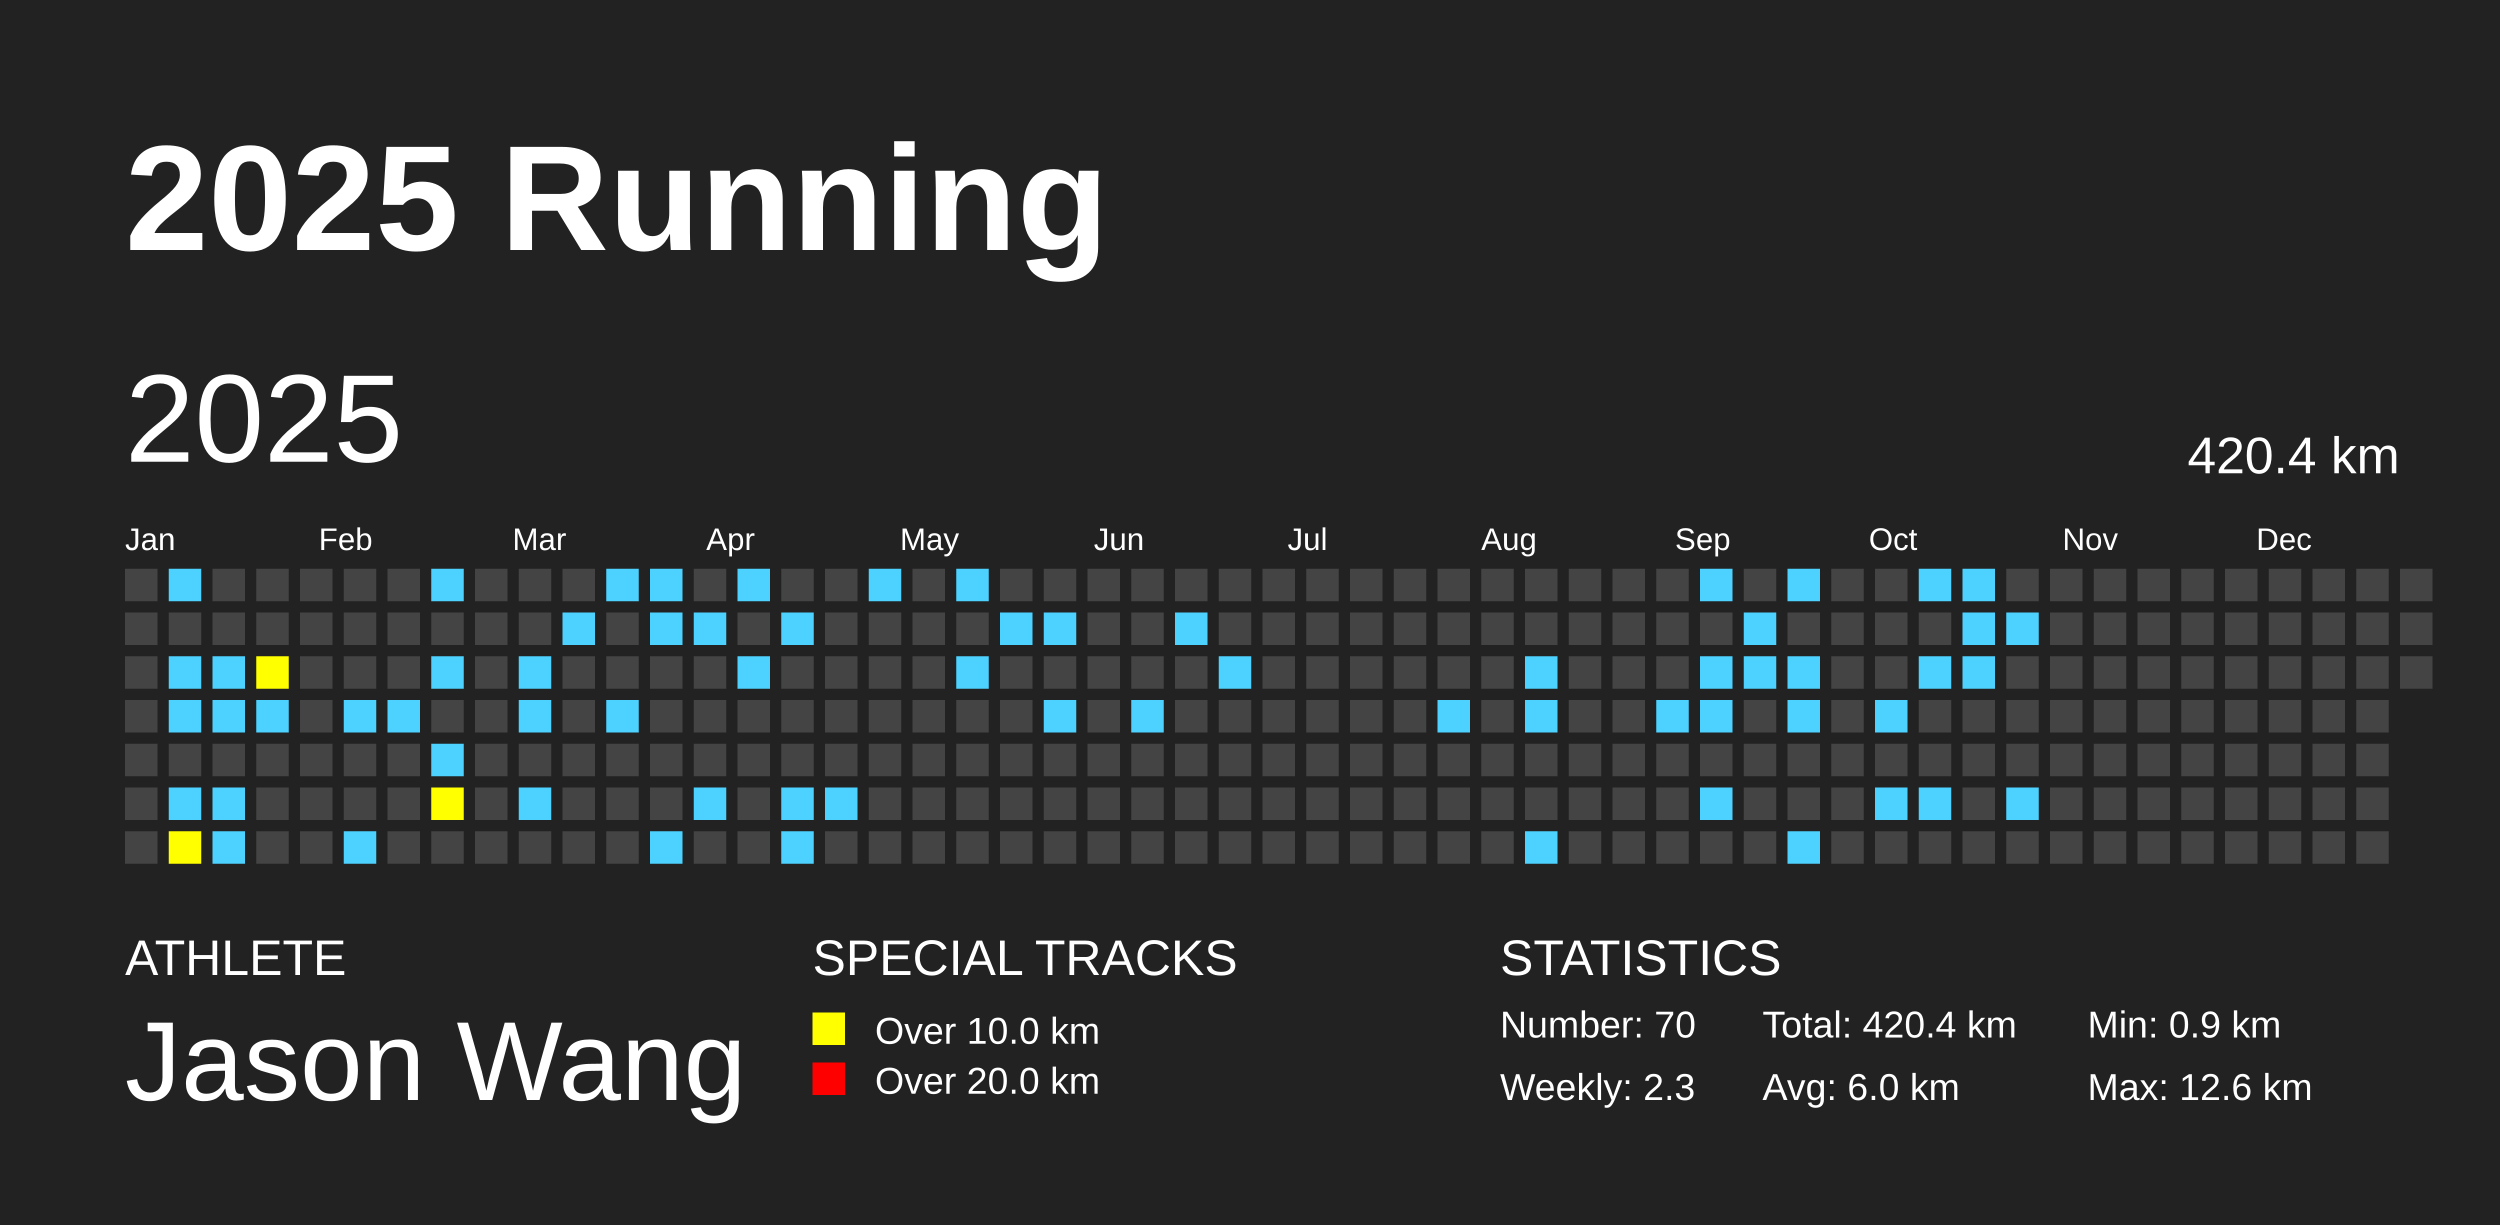
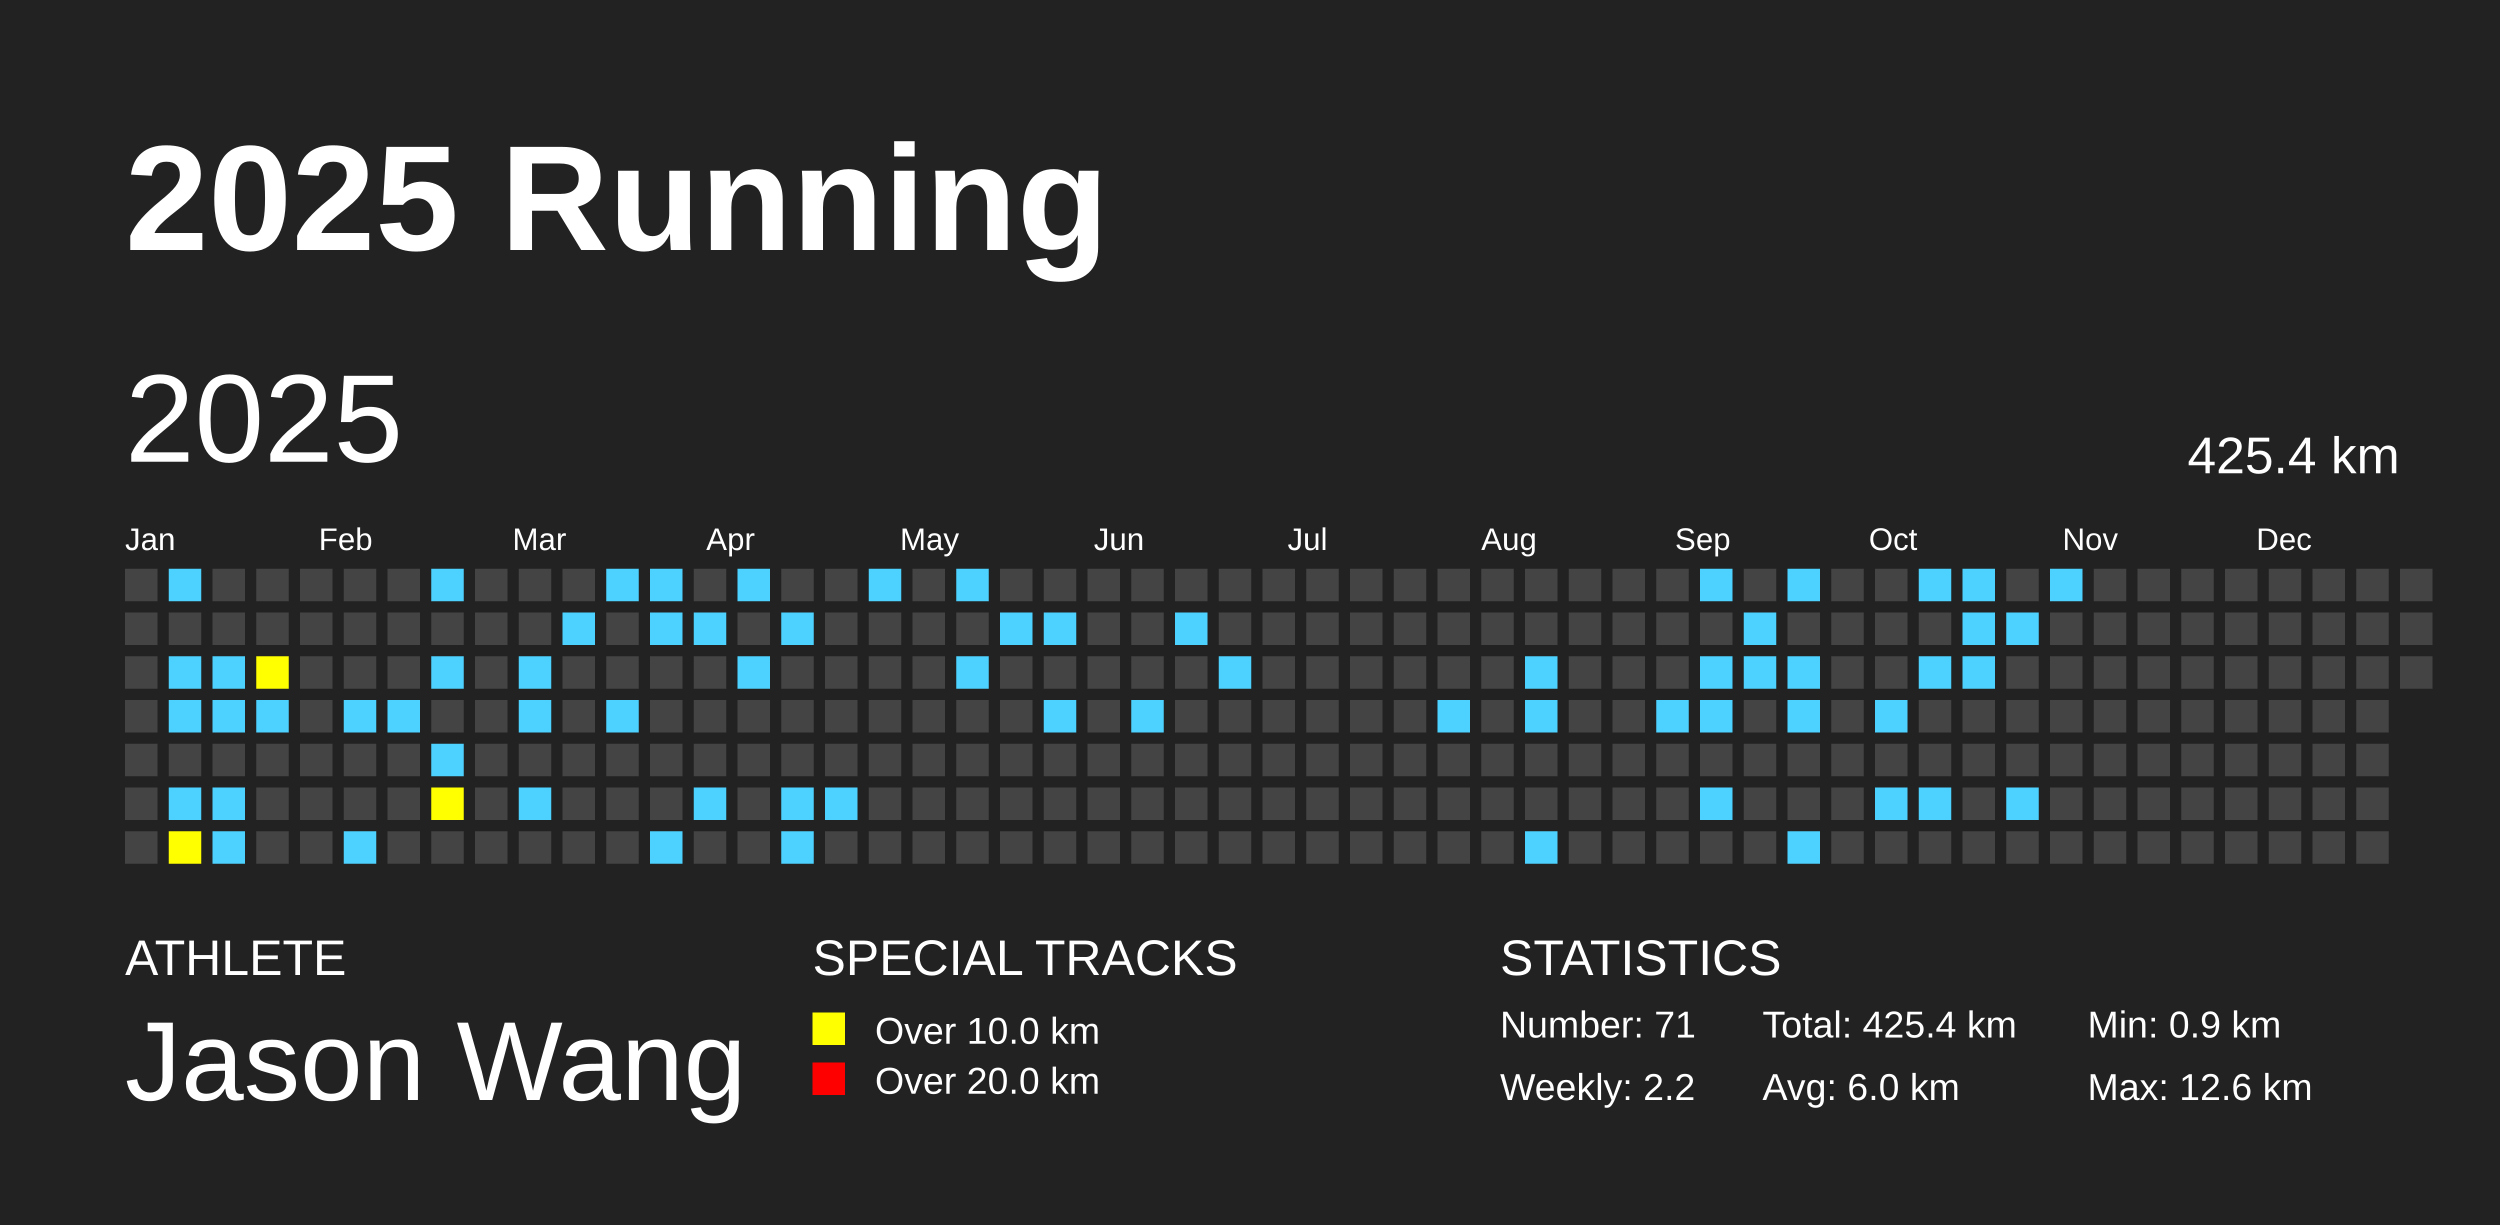
<svg xmlns="http://www.w3.org/2000/svg" baseProfile="full" height="98mm" version="1.1" viewBox="0,0,200,98" width="200mm">
  <defs />
  <rect fill="#222222" height="98" width="200" x="0" y="0" />
  <text fill="#FFFFFF" style="font-size:12px; font-family:Arial; font-weight:bold;" x="10" y="20">2025 Running</text>
  <text fill="#FFFFFF" style="font-size:4px; font-family:Arial" x="10" y="78">ATHLETE</text>
  <text fill="#FFFFFF" style="font-size:9px; font-family:Arial" x="10" y="88">Jason Wang</text>
  <text fill="#FFFFFF" style="font-size:4px; font-family:Arial" x="65" y="78">SPECIAL TRACKS</text>
  <rect fill="yellow" height="2.6" width="2.6" x="65" y="81" />
  <text fill="#FFFFFF" style="font-size:3px; font-family:Arial" x="70" y="83.5">Over 10.0 km</text>
  <rect fill="red" height="2.6" width="2.6" x="65" y="85" />
  <text fill="#FFFFFF" style="font-size:3px; font-family:Arial" x="70" y="87.5">Over 20.0 km</text>
  <text fill="#FFFFFF" style="font-size:4px; font-family:Arial" x="120" y="78">STATISTICS</text>
-   <text fill="#FFFFFF" style="font-size:3px; font-family:Arial" x="120" y="83">Number: 70</text>
-   <text fill="#FFFFFF" style="font-size:3px; font-family:Arial" x="120" y="88">Weekly: 2.3</text>
-   <text fill="#FFFFFF" style="font-size:3px; font-family:Arial" x="141" y="83">Total: 420.4 km</text>
+   <text fill="#FFFFFF" style="font-size:3px; font-family:Arial" x="120" y="83">Number: 71</text>
+   <text fill="#FFFFFF" style="font-size:3px; font-family:Arial" x="120" y="88">Weekly: 2.2</text>
+   <text fill="#FFFFFF" style="font-size:3px; font-family:Arial" x="141" y="83">Total: 425.4 km</text>
  <text fill="#FFFFFF" style="font-size:3px; font-family:Arial" x="141" y="88">Avg: 6.0 km</text>
  <text fill="#FFFFFF" style="font-size:3px; font-family:Arial" x="167" y="83">Min: 0.9 km</text>
  <text fill="#FFFFFF" style="font-size:3px; font-family:Arial" x="167" y="88">Max: 12.6 km</text>
  <text dominant-baseline="hanging" fill="#FFFFFF" style="font-size:10.0px; font-family:Arial;" x="10" y="30">2025</text>
-   <text dominant-baseline="hanging" fill="#FFFFFF" style="font-size:4.125px; font-family:Arial;" x="175" y="35">420.4 km</text>
+   <text dominant-baseline="hanging" fill="#FFFFFF" style="font-size:4.125px; font-family:Arial;" x="175" y="35">425.4 km</text>
  <text fill="#FFFFFF" style="font-size:2.5px; font-family:Arial" x="10.0" y="44">Jan</text>
  <text fill="#FFFFFF" style="font-size:2.5px; font-family:Arial" x="25.5" y="44">Feb</text>
  <text fill="#FFFFFF" style="font-size:2.5px; font-family:Arial" x="41.0" y="44">Mar</text>
  <text fill="#FFFFFF" style="font-size:2.5px; font-family:Arial" x="56.5" y="44">Apr</text>
  <text fill="#FFFFFF" style="font-size:2.5px; font-family:Arial" x="72.0" y="44">May</text>
  <text fill="#FFFFFF" style="font-size:2.5px; font-family:Arial" x="87.5" y="44">Jun</text>
  <text fill="#FFFFFF" style="font-size:2.5px; font-family:Arial" x="103.0" y="44">Jul</text>
  <text fill="#FFFFFF" style="font-size:2.5px; font-family:Arial" x="118.5" y="44">Aug</text>
  <text fill="#FFFFFF" style="font-size:2.5px; font-family:Arial" x="134.0" y="44">Sep</text>
  <text fill="#FFFFFF" style="font-size:2.5px; font-family:Arial" x="149.5" y="44">Oct</text>
  <text fill="#FFFFFF" style="font-size:2.5px; font-family:Arial" x="165.0" y="44">Nov</text>
  <text fill="#FFFFFF" style="font-size:2.5px; font-family:Arial" x="180.5" y="44">Dec</text>
  <rect fill="#444444" height="2.6" width="2.6" x="10.0" y="45.5" />
  <rect fill="#444444" height="2.6" width="2.6" x="10.0" y="49.0" />
  <rect fill="#444444" height="2.6" width="2.6" x="10.0" y="52.5" />
  <rect fill="#444444" height="2.6" width="2.6" x="10.0" y="56.0" />
  <rect fill="#444444" height="2.6" width="2.6" x="10.0" y="59.5" />
  <rect fill="#444444" height="2.6" width="2.6" x="10.0" y="63.0" />
  <rect fill="#444444" height="2.6" width="2.6" x="10.0" y="66.5" />
  <rect fill="#4DD2FF" height="2.6" width="2.6" x="13.5" y="45.5" />
  <rect fill="#444444" height="2.6" width="2.6" x="13.5" y="49.0" />
  <rect fill="#4DD2FF" height="2.6" width="2.6" x="13.5" y="52.5" />
  <rect fill="#4DD2FF" height="2.6" width="2.6" x="13.5" y="56.0" />
  <rect fill="#444444" height="2.6" width="2.6" x="13.5" y="59.5" />
  <rect fill="#4DD2FF" height="2.6" width="2.6" x="13.5" y="63.0" />
  <rect fill="yellow" height="2.6" width="2.6" x="13.5" y="66.5" />
  <rect fill="#444444" height="2.6" width="2.6" x="17.0" y="45.5" />
  <rect fill="#444444" height="2.6" width="2.6" x="17.0" y="49.0" />
  <rect fill="#4DD2FF" height="2.6" width="2.6" x="17.0" y="52.5" />
  <rect fill="#4DD2FF" height="2.6" width="2.6" x="17.0" y="56.0" />
  <rect fill="#444444" height="2.6" width="2.6" x="17.0" y="59.5" />
  <rect fill="#4DD2FF" height="2.6" width="2.6" x="17.0" y="63.0" />
  <rect fill="#4DD2FF" height="2.6" width="2.6" x="17.0" y="66.5" />
  <rect fill="#444444" height="2.6" width="2.6" x="20.5" y="45.5" />
  <rect fill="#444444" height="2.6" width="2.6" x="20.5" y="49.0" />
  <rect fill="yellow" height="2.6" width="2.6" x="20.5" y="52.5" />
  <rect fill="#4DD2FF" height="2.6" width="2.6" x="20.5" y="56.0" />
  <rect fill="#444444" height="2.6" width="2.6" x="20.5" y="59.5" />
  <rect fill="#444444" height="2.6" width="2.6" x="20.5" y="63.0" />
  <rect fill="#444444" height="2.6" width="2.6" x="20.5" y="66.5" />
  <rect fill="#444444" height="2.6" width="2.6" x="24.0" y="45.5" />
  <rect fill="#444444" height="2.6" width="2.6" x="24.0" y="49.0" />
  <rect fill="#444444" height="2.6" width="2.6" x="24.0" y="52.5" />
  <rect fill="#444444" height="2.6" width="2.6" x="24.0" y="56.0" />
  <rect fill="#444444" height="2.6" width="2.6" x="24.0" y="59.5" />
  <rect fill="#444444" height="2.6" width="2.6" x="24.0" y="63.0" />
  <rect fill="#444444" height="2.6" width="2.6" x="24.0" y="66.5" />
  <rect fill="#444444" height="2.6" width="2.6" x="27.5" y="45.5" />
  <rect fill="#444444" height="2.6" width="2.6" x="27.5" y="49.0" />
  <rect fill="#444444" height="2.6" width="2.6" x="27.5" y="52.5" />
  <rect fill="#4DD2FF" height="2.6" width="2.6" x="27.5" y="56.0" />
  <rect fill="#444444" height="2.6" width="2.6" x="27.5" y="59.5" />
  <rect fill="#444444" height="2.6" width="2.6" x="27.5" y="63.0" />
  <rect fill="#4DD2FF" height="2.6" width="2.6" x="27.5" y="66.5" />
  <rect fill="#444444" height="2.6" width="2.6" x="31.0" y="45.5" />
  <rect fill="#444444" height="2.6" width="2.6" x="31.0" y="49.0" />
  <rect fill="#444444" height="2.6" width="2.6" x="31.0" y="52.5" />
  <rect fill="#4DD2FF" height="2.6" width="2.6" x="31.0" y="56.0" />
  <rect fill="#444444" height="2.6" width="2.6" x="31.0" y="59.5" />
  <rect fill="#444444" height="2.6" width="2.6" x="31.0" y="63.0" />
  <rect fill="#444444" height="2.6" width="2.6" x="31.0" y="66.5" />
  <rect fill="#4DD2FF" height="2.6" width="2.6" x="34.5" y="45.5" />
  <rect fill="#444444" height="2.6" width="2.6" x="34.5" y="49.0" />
  <rect fill="#4DD2FF" height="2.6" width="2.6" x="34.5" y="52.5" />
  <rect fill="#444444" height="2.6" width="2.6" x="34.5" y="56.0" />
  <rect fill="#4DD2FF" height="2.6" width="2.6" x="34.5" y="59.5" />
  <rect fill="yellow" height="2.6" width="2.6" x="34.5" y="63.0" />
  <rect fill="#444444" height="2.6" width="2.6" x="34.5" y="66.5" />
  <rect fill="#444444" height="2.6" width="2.6" x="38.0" y="45.5" />
  <rect fill="#444444" height="2.6" width="2.6" x="38.0" y="49.0" />
  <rect fill="#444444" height="2.6" width="2.6" x="38.0" y="52.5" />
  <rect fill="#444444" height="2.6" width="2.6" x="38.0" y="56.0" />
  <rect fill="#444444" height="2.6" width="2.6" x="38.0" y="59.5" />
  <rect fill="#444444" height="2.6" width="2.6" x="38.0" y="63.0" />
  <rect fill="#444444" height="2.6" width="2.6" x="38.0" y="66.5" />
  <rect fill="#444444" height="2.6" width="2.6" x="41.5" y="45.5" />
  <rect fill="#444444" height="2.6" width="2.6" x="41.5" y="49.0" />
  <rect fill="#4DD2FF" height="2.6" width="2.6" x="41.5" y="52.5" />
  <rect fill="#4DD2FF" height="2.6" width="2.6" x="41.5" y="56.0" />
  <rect fill="#444444" height="2.6" width="2.6" x="41.5" y="59.5" />
  <rect fill="#4DD2FF" height="2.6" width="2.6" x="41.5" y="63.0" />
  <rect fill="#444444" height="2.6" width="2.6" x="41.5" y="66.5" />
  <rect fill="#444444" height="2.6" width="2.6" x="45.0" y="45.5" />
  <rect fill="#4DD2FF" height="2.6" width="2.6" x="45.0" y="49.0" />
  <rect fill="#444444" height="2.6" width="2.6" x="45.0" y="52.5" />
  <rect fill="#444444" height="2.6" width="2.6" x="45.0" y="56.0" />
  <rect fill="#444444" height="2.6" width="2.6" x="45.0" y="59.5" />
  <rect fill="#444444" height="2.6" width="2.6" x="45.0" y="63.0" />
  <rect fill="#444444" height="2.6" width="2.6" x="45.0" y="66.5" />
  <rect fill="#4DD2FF" height="2.6" width="2.6" x="48.5" y="45.5" />
  <rect fill="#444444" height="2.6" width="2.6" x="48.5" y="49.0" />
  <rect fill="#444444" height="2.6" width="2.6" x="48.5" y="52.5" />
  <rect fill="#4DD2FF" height="2.6" width="2.6" x="48.5" y="56.0" />
  <rect fill="#444444" height="2.6" width="2.6" x="48.5" y="59.5" />
  <rect fill="#444444" height="2.6" width="2.6" x="48.5" y="63.0" />
  <rect fill="#444444" height="2.6" width="2.6" x="48.5" y="66.5" />
  <rect fill="#4DD2FF" height="2.6" width="2.6" x="52.0" y="45.5" />
  <rect fill="#4DD2FF" height="2.6" width="2.6" x="52.0" y="49.0" />
  <rect fill="#444444" height="2.6" width="2.6" x="52.0" y="52.5" />
  <rect fill="#444444" height="2.6" width="2.6" x="52.0" y="56.0" />
  <rect fill="#444444" height="2.6" width="2.6" x="52.0" y="59.5" />
  <rect fill="#444444" height="2.6" width="2.6" x="52.0" y="63.0" />
  <rect fill="#4DD2FF" height="2.6" width="2.6" x="52.0" y="66.5" />
  <rect fill="#444444" height="2.6" width="2.6" x="55.5" y="45.5" />
  <rect fill="#4DD2FF" height="2.6" width="2.6" x="55.5" y="49.0" />
  <rect fill="#444444" height="2.6" width="2.6" x="55.5" y="52.5" />
  <rect fill="#444444" height="2.6" width="2.6" x="55.5" y="56.0" />
  <rect fill="#444444" height="2.6" width="2.6" x="55.5" y="59.5" />
  <rect fill="#4DD2FF" height="2.6" width="2.6" x="55.5" y="63.0" />
  <rect fill="#444444" height="2.6" width="2.6" x="55.5" y="66.5" />
  <rect fill="#4DD2FF" height="2.6" width="2.6" x="59.0" y="45.5" />
  <rect fill="#444444" height="2.6" width="2.6" x="59.0" y="49.0" />
  <rect fill="#4DD2FF" height="2.6" width="2.6" x="59.0" y="52.5" />
  <rect fill="#444444" height="2.6" width="2.6" x="59.0" y="56.0" />
  <rect fill="#444444" height="2.6" width="2.6" x="59.0" y="59.5" />
  <rect fill="#444444" height="2.6" width="2.6" x="59.0" y="63.0" />
  <rect fill="#444444" height="2.6" width="2.6" x="59.0" y="66.5" />
  <rect fill="#444444" height="2.6" width="2.6" x="62.5" y="45.5" />
  <rect fill="#4DD2FF" height="2.6" width="2.6" x="62.5" y="49.0" />
  <rect fill="#444444" height="2.6" width="2.6" x="62.5" y="52.5" />
  <rect fill="#444444" height="2.6" width="2.6" x="62.5" y="56.0" />
  <rect fill="#444444" height="2.6" width="2.6" x="62.5" y="59.5" />
  <rect fill="#4DD2FF" height="2.6" width="2.6" x="62.5" y="63.0" />
  <rect fill="#4DD2FF" height="2.6" width="2.6" x="62.5" y="66.5" />
  <rect fill="#444444" height="2.6" width="2.6" x="66.0" y="45.5" />
  <rect fill="#444444" height="2.6" width="2.6" x="66.0" y="49.0" />
  <rect fill="#444444" height="2.6" width="2.6" x="66.0" y="52.5" />
  <rect fill="#444444" height="2.6" width="2.6" x="66.0" y="56.0" />
  <rect fill="#444444" height="2.6" width="2.6" x="66.0" y="59.5" />
  <rect fill="#4DD2FF" height="2.6" width="2.6" x="66.0" y="63.0" />
  <rect fill="#444444" height="2.6" width="2.6" x="66.0" y="66.5" />
  <rect fill="#4DD2FF" height="2.6" width="2.6" x="69.5" y="45.5" />
  <rect fill="#444444" height="2.6" width="2.6" x="69.5" y="49.0" />
  <rect fill="#444444" height="2.6" width="2.6" x="69.5" y="52.5" />
  <rect fill="#444444" height="2.6" width="2.6" x="69.5" y="56.0" />
  <rect fill="#444444" height="2.6" width="2.6" x="69.5" y="59.5" />
  <rect fill="#444444" height="2.6" width="2.6" x="69.5" y="63.0" />
  <rect fill="#444444" height="2.6" width="2.6" x="69.5" y="66.5" />
  <rect fill="#444444" height="2.6" width="2.6" x="73.0" y="45.5" />
  <rect fill="#444444" height="2.6" width="2.6" x="73.0" y="49.0" />
  <rect fill="#444444" height="2.6" width="2.6" x="73.0" y="52.5" />
  <rect fill="#444444" height="2.6" width="2.6" x="73.0" y="56.0" />
  <rect fill="#444444" height="2.6" width="2.6" x="73.0" y="59.5" />
  <rect fill="#444444" height="2.6" width="2.6" x="73.0" y="63.0" />
  <rect fill="#444444" height="2.6" width="2.6" x="73.0" y="66.5" />
  <rect fill="#4DD2FF" height="2.6" width="2.6" x="76.5" y="45.5" />
  <rect fill="#444444" height="2.6" width="2.6" x="76.5" y="49.0" />
  <rect fill="#4DD2FF" height="2.6" width="2.6" x="76.5" y="52.5" />
  <rect fill="#444444" height="2.6" width="2.6" x="76.5" y="56.0" />
  <rect fill="#444444" height="2.6" width="2.6" x="76.5" y="59.5" />
  <rect fill="#444444" height="2.6" width="2.6" x="76.5" y="63.0" />
  <rect fill="#444444" height="2.6" width="2.6" x="76.5" y="66.5" />
  <rect fill="#444444" height="2.6" width="2.6" x="80.0" y="45.5" />
  <rect fill="#4DD2FF" height="2.6" width="2.6" x="80.0" y="49.0" />
  <rect fill="#444444" height="2.6" width="2.6" x="80.0" y="52.5" />
  <rect fill="#444444" height="2.6" width="2.6" x="80.0" y="56.0" />
  <rect fill="#444444" height="2.6" width="2.6" x="80.0" y="59.5" />
  <rect fill="#444444" height="2.6" width="2.6" x="80.0" y="63.0" />
  <rect fill="#444444" height="2.6" width="2.6" x="80.0" y="66.5" />
  <rect fill="#444444" height="2.6" width="2.6" x="83.5" y="45.5" />
  <rect fill="#4DD2FF" height="2.6" width="2.6" x="83.5" y="49.0" />
  <rect fill="#444444" height="2.6" width="2.6" x="83.5" y="52.5" />
  <rect fill="#4DD2FF" height="2.6" width="2.6" x="83.5" y="56.0" />
  <rect fill="#444444" height="2.6" width="2.6" x="83.5" y="59.5" />
  <rect fill="#444444" height="2.6" width="2.6" x="83.5" y="63.0" />
  <rect fill="#444444" height="2.6" width="2.6" x="83.5" y="66.5" />
  <rect fill="#444444" height="2.6" width="2.6" x="87.0" y="45.5" />
  <rect fill="#444444" height="2.6" width="2.6" x="87.0" y="49.0" />
  <rect fill="#444444" height="2.6" width="2.6" x="87.0" y="52.5" />
  <rect fill="#444444" height="2.6" width="2.6" x="87.0" y="56.0" />
  <rect fill="#444444" height="2.6" width="2.6" x="87.0" y="59.5" />
  <rect fill="#444444" height="2.6" width="2.6" x="87.0" y="63.0" />
  <rect fill="#444444" height="2.6" width="2.6" x="87.0" y="66.5" />
  <rect fill="#444444" height="2.6" width="2.6" x="90.5" y="45.5" />
  <rect fill="#444444" height="2.6" width="2.6" x="90.5" y="49.0" />
  <rect fill="#444444" height="2.6" width="2.6" x="90.5" y="52.5" />
  <rect fill="#4DD2FF" height="2.6" width="2.6" x="90.5" y="56.0" />
  <rect fill="#444444" height="2.6" width="2.6" x="90.5" y="59.5" />
  <rect fill="#444444" height="2.6" width="2.6" x="90.5" y="63.0" />
  <rect fill="#444444" height="2.6" width="2.6" x="90.5" y="66.5" />
  <rect fill="#444444" height="2.6" width="2.6" x="94.0" y="45.5" />
  <rect fill="#4DD2FF" height="2.6" width="2.6" x="94.0" y="49.0" />
  <rect fill="#444444" height="2.6" width="2.6" x="94.0" y="52.5" />
  <rect fill="#444444" height="2.6" width="2.6" x="94.0" y="56.0" />
  <rect fill="#444444" height="2.6" width="2.6" x="94.0" y="59.5" />
  <rect fill="#444444" height="2.6" width="2.6" x="94.0" y="63.0" />
  <rect fill="#444444" height="2.6" width="2.6" x="94.0" y="66.5" />
  <rect fill="#444444" height="2.6" width="2.6" x="97.5" y="45.5" />
  <rect fill="#444444" height="2.6" width="2.6" x="97.5" y="49.0" />
  <rect fill="#4DD2FF" height="2.6" width="2.6" x="97.5" y="52.5" />
  <rect fill="#444444" height="2.6" width="2.6" x="97.5" y="56.0" />
  <rect fill="#444444" height="2.6" width="2.6" x="97.5" y="59.5" />
  <rect fill="#444444" height="2.6" width="2.6" x="97.5" y="63.0" />
  <rect fill="#444444" height="2.6" width="2.6" x="97.5" y="66.5" />
  <rect fill="#444444" height="2.6" width="2.6" x="101.0" y="45.5" />
  <rect fill="#444444" height="2.6" width="2.6" x="101.0" y="49.0" />
  <rect fill="#444444" height="2.6" width="2.6" x="101.0" y="52.5" />
  <rect fill="#444444" height="2.6" width="2.6" x="101.0" y="56.0" />
  <rect fill="#444444" height="2.6" width="2.6" x="101.0" y="59.5" />
  <rect fill="#444444" height="2.6" width="2.6" x="101.0" y="63.0" />
  <rect fill="#444444" height="2.6" width="2.6" x="101.0" y="66.5" />
  <rect fill="#444444" height="2.6" width="2.6" x="104.5" y="45.5" />
  <rect fill="#444444" height="2.6" width="2.6" x="104.5" y="49.0" />
  <rect fill="#444444" height="2.6" width="2.6" x="104.5" y="52.5" />
  <rect fill="#444444" height="2.6" width="2.6" x="104.5" y="56.0" />
  <rect fill="#444444" height="2.6" width="2.6" x="104.5" y="59.5" />
  <rect fill="#444444" height="2.6" width="2.6" x="104.5" y="63.0" />
  <rect fill="#444444" height="2.6" width="2.6" x="104.5" y="66.5" />
  <rect fill="#444444" height="2.6" width="2.6" x="108.0" y="45.5" />
  <rect fill="#444444" height="2.6" width="2.6" x="108.0" y="49.0" />
  <rect fill="#444444" height="2.6" width="2.6" x="108.0" y="52.5" />
  <rect fill="#444444" height="2.6" width="2.6" x="108.0" y="56.0" />
  <rect fill="#444444" height="2.6" width="2.6" x="108.0" y="59.5" />
  <rect fill="#444444" height="2.6" width="2.6" x="108.0" y="63.0" />
  <rect fill="#444444" height="2.6" width="2.6" x="108.0" y="66.5" />
  <rect fill="#444444" height="2.6" width="2.6" x="111.5" y="45.5" />
  <rect fill="#444444" height="2.6" width="2.6" x="111.5" y="49.0" />
  <rect fill="#444444" height="2.6" width="2.6" x="111.5" y="52.5" />
  <rect fill="#444444" height="2.6" width="2.6" x="111.5" y="56.0" />
  <rect fill="#444444" height="2.6" width="2.6" x="111.5" y="59.5" />
  <rect fill="#444444" height="2.6" width="2.6" x="111.5" y="63.0" />
  <rect fill="#444444" height="2.6" width="2.6" x="111.5" y="66.5" />
  <rect fill="#444444" height="2.6" width="2.6" x="115.0" y="45.5" />
  <rect fill="#444444" height="2.6" width="2.6" x="115.0" y="49.0" />
  <rect fill="#444444" height="2.6" width="2.6" x="115.0" y="52.5" />
  <rect fill="#4DD2FF" height="2.6" width="2.6" x="115.0" y="56.0" />
  <rect fill="#444444" height="2.6" width="2.6" x="115.0" y="59.5" />
  <rect fill="#444444" height="2.6" width="2.6" x="115.0" y="63.0" />
  <rect fill="#444444" height="2.6" width="2.6" x="115.0" y="66.5" />
  <rect fill="#444444" height="2.6" width="2.6" x="118.5" y="45.5" />
  <rect fill="#444444" height="2.6" width="2.6" x="118.5" y="49.0" />
  <rect fill="#444444" height="2.6" width="2.6" x="118.5" y="52.5" />
  <rect fill="#444444" height="2.6" width="2.6" x="118.5" y="56.0" />
  <rect fill="#444444" height="2.6" width="2.6" x="118.5" y="59.5" />
  <rect fill="#444444" height="2.6" width="2.6" x="118.5" y="63.0" />
  <rect fill="#444444" height="2.6" width="2.6" x="118.5" y="66.5" />
  <rect fill="#444444" height="2.6" width="2.6" x="122.0" y="45.5" />
  <rect fill="#444444" height="2.6" width="2.6" x="122.0" y="49.0" />
  <rect fill="#4DD2FF" height="2.6" width="2.6" x="122.0" y="52.5" />
  <rect fill="#4DD2FF" height="2.6" width="2.6" x="122.0" y="56.0" />
  <rect fill="#444444" height="2.6" width="2.6" x="122.0" y="59.5" />
  <rect fill="#444444" height="2.6" width="2.6" x="122.0" y="63.0" />
  <rect fill="#4DD2FF" height="2.6" width="2.6" x="122.0" y="66.5" />
  <rect fill="#444444" height="2.6" width="2.6" x="125.5" y="45.5" />
  <rect fill="#444444" height="2.6" width="2.6" x="125.5" y="49.0" />
  <rect fill="#444444" height="2.6" width="2.6" x="125.5" y="52.5" />
  <rect fill="#444444" height="2.6" width="2.6" x="125.5" y="56.0" />
  <rect fill="#444444" height="2.6" width="2.6" x="125.5" y="59.5" />
  <rect fill="#444444" height="2.6" width="2.6" x="125.5" y="63.0" />
  <rect fill="#444444" height="2.6" width="2.6" x="125.5" y="66.5" />
  <rect fill="#444444" height="2.6" width="2.6" x="129.0" y="45.5" />
  <rect fill="#444444" height="2.6" width="2.6" x="129.0" y="49.0" />
  <rect fill="#444444" height="2.6" width="2.6" x="129.0" y="52.5" />
  <rect fill="#444444" height="2.6" width="2.6" x="129.0" y="56.0" />
  <rect fill="#444444" height="2.6" width="2.6" x="129.0" y="59.5" />
  <rect fill="#444444" height="2.6" width="2.6" x="129.0" y="63.0" />
  <rect fill="#444444" height="2.6" width="2.6" x="129.0" y="66.5" />
  <rect fill="#444444" height="2.6" width="2.6" x="132.5" y="45.5" />
  <rect fill="#444444" height="2.6" width="2.6" x="132.5" y="49.0" />
  <rect fill="#444444" height="2.6" width="2.6" x="132.5" y="52.5" />
  <rect fill="#4DD2FF" height="2.6" width="2.6" x="132.5" y="56.0" />
  <rect fill="#444444" height="2.6" width="2.6" x="132.5" y="59.5" />
  <rect fill="#444444" height="2.6" width="2.6" x="132.5" y="63.0" />
  <rect fill="#444444" height="2.6" width="2.6" x="132.5" y="66.5" />
  <rect fill="#4DD2FF" height="2.6" width="2.6" x="136.0" y="45.5" />
  <rect fill="#444444" height="2.6" width="2.6" x="136.0" y="49.0" />
  <rect fill="#4DD2FF" height="2.6" width="2.6" x="136.0" y="52.5" />
  <rect fill="#4DD2FF" height="2.6" width="2.6" x="136.0" y="56.0" />
  <rect fill="#444444" height="2.6" width="2.6" x="136.0" y="59.5" />
  <rect fill="#4DD2FF" height="2.6" width="2.6" x="136.0" y="63.0" />
  <rect fill="#444444" height="2.6" width="2.6" x="136.0" y="66.5" />
  <rect fill="#444444" height="2.6" width="2.6" x="139.5" y="45.5" />
  <rect fill="#4DD2FF" height="2.6" width="2.6" x="139.5" y="49.0" />
  <rect fill="#4DD2FF" height="2.6" width="2.6" x="139.5" y="52.5" />
  <rect fill="#444444" height="2.6" width="2.6" x="139.5" y="56.0" />
  <rect fill="#444444" height="2.6" width="2.6" x="139.5" y="59.5" />
  <rect fill="#444444" height="2.6" width="2.6" x="139.5" y="63.0" />
  <rect fill="#444444" height="2.6" width="2.6" x="139.5" y="66.5" />
  <rect fill="#4DD2FF" height="2.6" width="2.6" x="143.0" y="45.5" />
  <rect fill="#444444" height="2.6" width="2.6" x="143.0" y="49.0" />
  <rect fill="#4DD2FF" height="2.6" width="2.6" x="143.0" y="52.5" />
  <rect fill="#4DD2FF" height="2.6" width="2.6" x="143.0" y="56.0" />
  <rect fill="#444444" height="2.6" width="2.6" x="143.0" y="59.5" />
  <rect fill="#444444" height="2.6" width="2.6" x="143.0" y="63.0" />
  <rect fill="#4DD2FF" height="2.6" width="2.6" x="143.0" y="66.5" />
  <rect fill="#444444" height="2.6" width="2.6" x="146.5" y="45.5" />
  <rect fill="#444444" height="2.6" width="2.6" x="146.5" y="49.0" />
  <rect fill="#444444" height="2.6" width="2.6" x="146.5" y="52.5" />
  <rect fill="#444444" height="2.6" width="2.6" x="146.5" y="56.0" />
  <rect fill="#444444" height="2.6" width="2.6" x="146.5" y="59.5" />
  <rect fill="#444444" height="2.6" width="2.6" x="146.5" y="63.0" />
  <rect fill="#444444" height="2.6" width="2.6" x="146.5" y="66.5" />
  <rect fill="#444444" height="2.6" width="2.6" x="150.0" y="45.5" />
  <rect fill="#444444" height="2.6" width="2.6" x="150.0" y="49.0" />
  <rect fill="#444444" height="2.6" width="2.6" x="150.0" y="52.5" />
  <rect fill="#4DD2FF" height="2.6" width="2.6" x="150.0" y="56.0" />
  <rect fill="#444444" height="2.6" width="2.6" x="150.0" y="59.5" />
  <rect fill="#4DD2FF" height="2.6" width="2.6" x="150.0" y="63.0" />
  <rect fill="#444444" height="2.6" width="2.6" x="150.0" y="66.5" />
  <rect fill="#4DD2FF" height="2.6" width="2.6" x="153.5" y="45.5" />
  <rect fill="#444444" height="2.6" width="2.6" x="153.5" y="49.0" />
  <rect fill="#4DD2FF" height="2.6" width="2.6" x="153.5" y="52.5" />
  <rect fill="#444444" height="2.6" width="2.6" x="153.5" y="56.0" />
  <rect fill="#444444" height="2.6" width="2.6" x="153.5" y="59.5" />
  <rect fill="#4DD2FF" height="2.6" width="2.6" x="153.5" y="63.0" />
  <rect fill="#444444" height="2.6" width="2.6" x="153.5" y="66.5" />
  <rect fill="#4DD2FF" height="2.6" width="2.6" x="157.0" y="45.5" />
  <rect fill="#4DD2FF" height="2.6" width="2.6" x="157.0" y="49.0" />
  <rect fill="#4DD2FF" height="2.6" width="2.6" x="157.0" y="52.5" />
  <rect fill="#444444" height="2.6" width="2.6" x="157.0" y="56.0" />
  <rect fill="#444444" height="2.6" width="2.6" x="157.0" y="59.5" />
  <rect fill="#444444" height="2.6" width="2.6" x="157.0" y="63.0" />
  <rect fill="#444444" height="2.6" width="2.6" x="157.0" y="66.5" />
  <rect fill="#444444" height="2.6" width="2.6" x="160.5" y="45.5" />
  <rect fill="#4DD2FF" height="2.6" width="2.6" x="160.5" y="49.0" />
  <rect fill="#444444" height="2.6" width="2.6" x="160.5" y="52.5" />
  <rect fill="#444444" height="2.6" width="2.6" x="160.5" y="56.0" />
  <rect fill="#444444" height="2.6" width="2.6" x="160.5" y="59.5" />
  <rect fill="#4DD2FF" height="2.6" width="2.6" x="160.5" y="63.0" />
  <rect fill="#444444" height="2.6" width="2.6" x="160.5" y="66.5" />
-   <rect fill="#444444" height="2.6" width="2.6" x="164.0" y="45.5" />
+   <rect fill="#4DD2FF" height="2.6" width="2.6" x="164.0" y="45.5" />
  <rect fill="#444444" height="2.6" width="2.6" x="164.0" y="49.0" />
  <rect fill="#444444" height="2.6" width="2.6" x="164.0" y="52.5" />
  <rect fill="#444444" height="2.6" width="2.6" x="164.0" y="56.0" />
  <rect fill="#444444" height="2.6" width="2.6" x="164.0" y="59.5" />
  <rect fill="#444444" height="2.6" width="2.6" x="164.0" y="63.0" />
  <rect fill="#444444" height="2.6" width="2.6" x="164.0" y="66.5" />
  <rect fill="#444444" height="2.6" width="2.6" x="167.5" y="45.5" />
  <rect fill="#444444" height="2.6" width="2.6" x="167.5" y="49.0" />
  <rect fill="#444444" height="2.6" width="2.6" x="167.5" y="52.5" />
  <rect fill="#444444" height="2.6" width="2.6" x="167.5" y="56.0" />
  <rect fill="#444444" height="2.6" width="2.6" x="167.5" y="59.5" />
  <rect fill="#444444" height="2.6" width="2.6" x="167.5" y="63.0" />
  <rect fill="#444444" height="2.6" width="2.6" x="167.5" y="66.5" />
  <rect fill="#444444" height="2.6" width="2.6" x="171.0" y="45.5" />
  <rect fill="#444444" height="2.6" width="2.6" x="171.0" y="49.0" />
  <rect fill="#444444" height="2.6" width="2.6" x="171.0" y="52.5" />
  <rect fill="#444444" height="2.6" width="2.6" x="171.0" y="56.0" />
  <rect fill="#444444" height="2.6" width="2.6" x="171.0" y="59.5" />
  <rect fill="#444444" height="2.6" width="2.6" x="171.0" y="63.0" />
  <rect fill="#444444" height="2.6" width="2.6" x="171.0" y="66.5" />
  <rect fill="#444444" height="2.6" width="2.6" x="174.5" y="45.5" />
  <rect fill="#444444" height="2.6" width="2.6" x="174.5" y="49.0" />
  <rect fill="#444444" height="2.6" width="2.6" x="174.5" y="52.5" />
  <rect fill="#444444" height="2.6" width="2.6" x="174.5" y="56.0" />
  <rect fill="#444444" height="2.6" width="2.6" x="174.5" y="59.5" />
  <rect fill="#444444" height="2.6" width="2.6" x="174.5" y="63.0" />
  <rect fill="#444444" height="2.6" width="2.6" x="174.5" y="66.5" />
  <rect fill="#444444" height="2.6" width="2.6" x="178.0" y="45.5" />
  <rect fill="#444444" height="2.6" width="2.6" x="178.0" y="49.0" />
  <rect fill="#444444" height="2.6" width="2.6" x="178.0" y="52.5" />
  <rect fill="#444444" height="2.6" width="2.6" x="178.0" y="56.0" />
  <rect fill="#444444" height="2.6" width="2.6" x="178.0" y="59.5" />
  <rect fill="#444444" height="2.6" width="2.6" x="178.0" y="63.0" />
  <rect fill="#444444" height="2.6" width="2.6" x="178.0" y="66.5" />
  <rect fill="#444444" height="2.6" width="2.6" x="181.5" y="45.5" />
  <rect fill="#444444" height="2.6" width="2.6" x="181.5" y="49.0" />
  <rect fill="#444444" height="2.6" width="2.6" x="181.5" y="52.5" />
  <rect fill="#444444" height="2.6" width="2.6" x="181.5" y="56.0" />
  <rect fill="#444444" height="2.6" width="2.6" x="181.5" y="59.5" />
  <rect fill="#444444" height="2.6" width="2.6" x="181.5" y="63.0" />
  <rect fill="#444444" height="2.6" width="2.6" x="181.5" y="66.5" />
  <rect fill="#444444" height="2.6" width="2.6" x="185.0" y="45.5" />
  <rect fill="#444444" height="2.6" width="2.6" x="185.0" y="49.0" />
  <rect fill="#444444" height="2.6" width="2.6" x="185.0" y="52.5" />
  <rect fill="#444444" height="2.6" width="2.6" x="185.0" y="56.0" />
  <rect fill="#444444" height="2.6" width="2.6" x="185.0" y="59.5" />
  <rect fill="#444444" height="2.6" width="2.6" x="185.0" y="63.0" />
  <rect fill="#444444" height="2.6" width="2.6" x="185.0" y="66.5" />
  <rect fill="#444444" height="2.6" width="2.6" x="188.5" y="45.5" />
  <rect fill="#444444" height="2.6" width="2.6" x="188.5" y="49.0" />
  <rect fill="#444444" height="2.6" width="2.6" x="188.5" y="52.5" />
  <rect fill="#444444" height="2.6" width="2.6" x="188.5" y="56.0" />
  <rect fill="#444444" height="2.6" width="2.6" x="188.5" y="59.5" />
  <rect fill="#444444" height="2.6" width="2.6" x="188.5" y="63.0" />
  <rect fill="#444444" height="2.6" width="2.6" x="188.5" y="66.5" />
  <rect fill="#444444" height="2.6" width="2.6" x="192.0" y="45.5" />
  <rect fill="#444444" height="2.6" width="2.6" x="192.0" y="49.0" />
  <rect fill="#444444" height="2.6" width="2.6" x="192.0" y="52.5" />
</svg>
